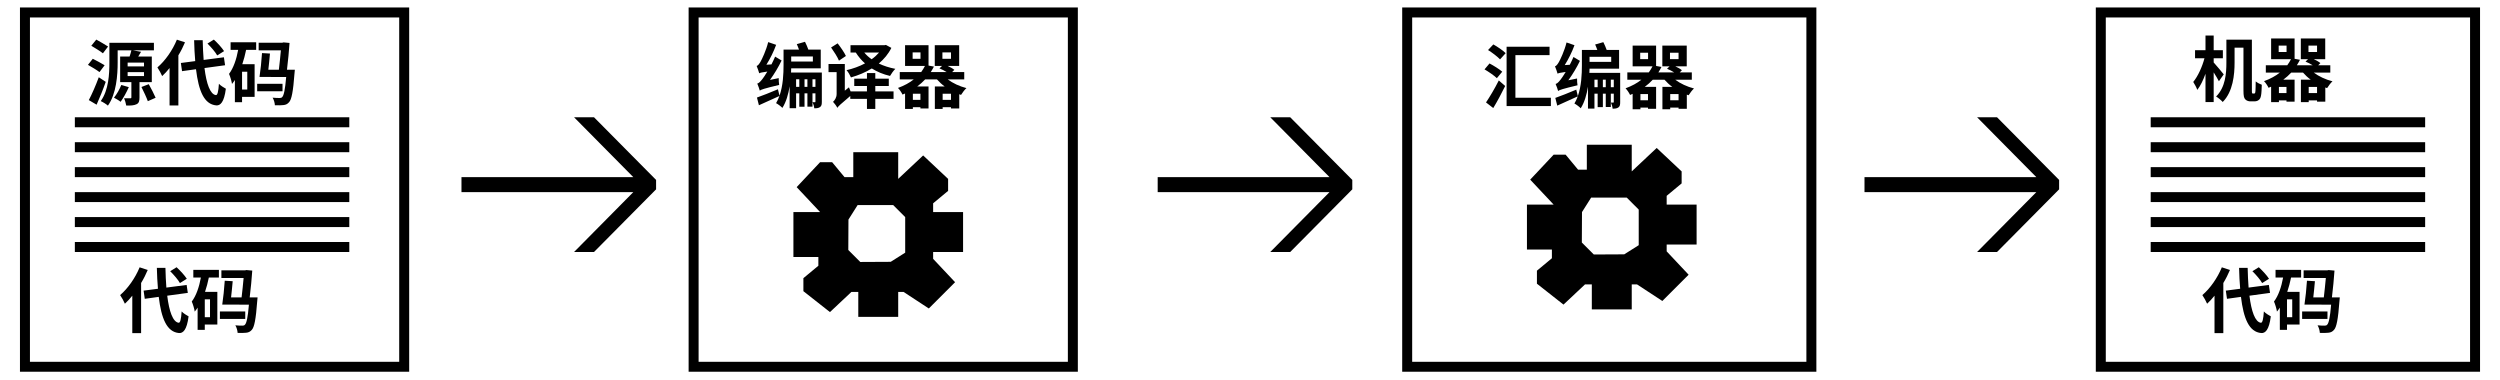
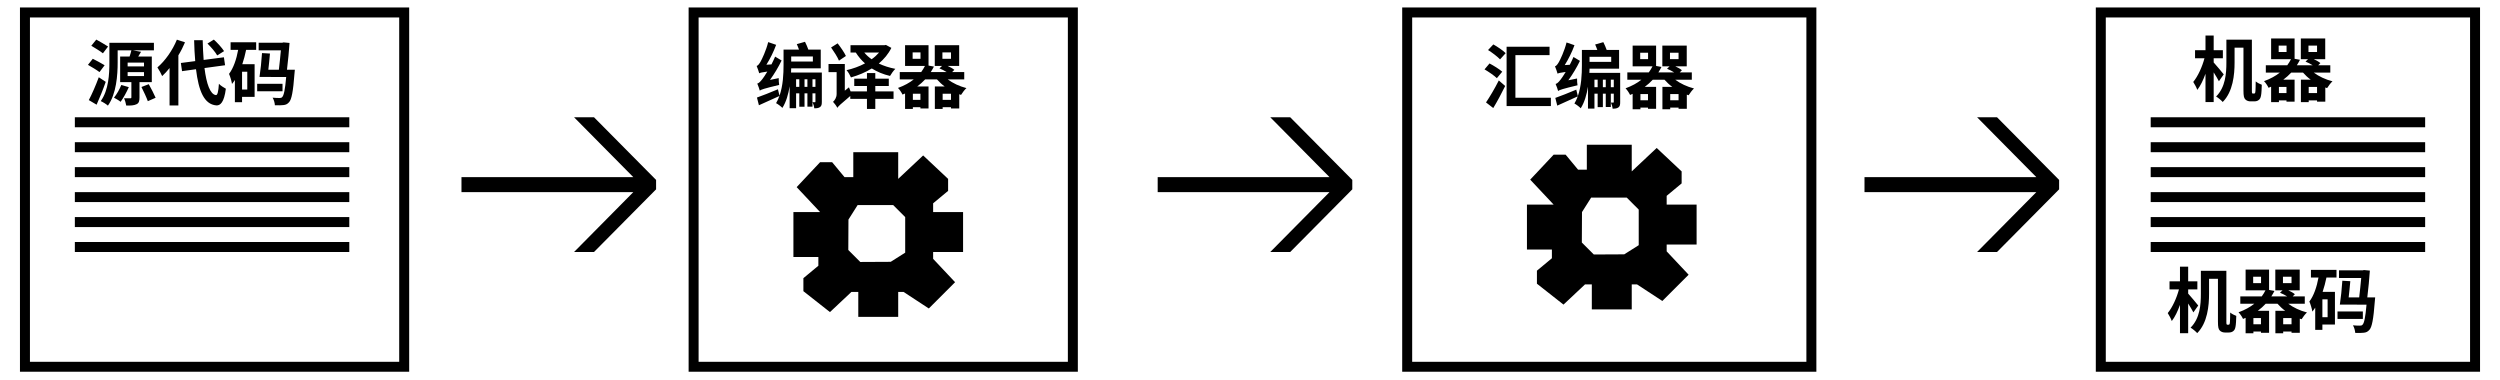
<svg xmlns="http://www.w3.org/2000/svg" version="1.1" id="svg2" width="501" height="76" viewBox="0 0 501 76">
  <defs id="defs6" />
  <path id="path8532-9" d="M 4,1.5 V 74.5 H 82 V 1.5 Z m 134,0 V 74.5 h 78 V 1.5 Z m 143,0 V 74.5 h 83 V 1.5 Z m 139,0 V 74.5 h 77 V 1.5 Z m -414,2 H 80 V 72.5 H 6 Z m 134,0 h 74 V 72.5 h -74 z m 143,0 h 79 V 72.5 h -79 z m 139,0 h 73 V 72.5 H 422 Z M 15,23.5 v 2 h 55 v -2 z m 100.043,0 c 3.958,4 7.917,8 11.875,12 H 92.48 v 3 h 34.438 c -3.958,4 -7.917,8 -11.875,12 h 3.996 c 4.147,-4.185 8.294,-8.37 12.441,-12.555 V 36.053 C 127.334,31.868 123.187,27.684 119.039,23.5 Z m 139.52,0 c 3.958,4 7.917,8 11.875,12 H 232 v 3 h 34.438 c -3.958,4 -7.917,8 -11.875,12 h 3.996 C 262.706,46.315 266.853,42.13 271,37.945 V 36.053 C 266.854,31.868 262.706,27.684 258.559,23.5 Z m 141.646,0 c 3.958,4 7.917,8 11.875,12 h -34.438 v 3 h 34.438 c -3.958,4 -7.917,8 -11.875,12 h 3.996 c 4.147,-4.185 8.294,-8.37 12.441,-12.555 V 36.053 C 408.5,31.868 404.353,27.684 400.205,23.5 Z M 431,23.5 v 2 h 55 v -2 z m -416,5 v 2 h 55 v -2 z m 416,0 v 2 h 55 v -2 z M 318,29 v 5 h -1.756 c -0.83,-1 -1.658,-2 -2.488,-3 h -2.408 c -1.566,1.667 -3.13,3.333 -4.695,5 1.565,1.667 3.13,3.333 4.695,5 H 306 v 9 h 5 v 1.754 l -3,2.49 v 2.609 c 1.775,1.396 3.549,2.793 5.324,4.189 1.435,-1.348 2.87,-2.695 4.305,-4.043 H 319 v 5 h 8 v -5 h 1.07 c 1.688,1.106 3.376,2.212 5.064,3.318 l 5.266,-5.264 C 336.934,53.494 335.467,51.932 334,50.371 V 49 h 6 v -8 h -6 v -1.756 l 3,-2.49 v -2.406 c -1.667,-1.566 -3.333,-3.132 -5,-4.697 -1.667,1.566 -3.333,3.132 -5,4.697 V 29 Z m -147,1.5 v 5 h -1.756 c -0.83,-1 -1.658,-2 -2.488,-3 h -2.408 c -1.566,1.667 -3.13,3.333 -4.695,5 1.565,1.667 3.13,3.333 4.695,5 H 159 v 9 h 5 v 1.754 l -3,2.49 v 2.609 c 1.775,1.396 3.549,2.793 5.324,4.189 1.435,-1.348 2.87,-2.695 4.305,-4.043 H 172 v 5 h 8 v -5 h 1.07 c 1.688,1.106 3.376,2.212 5.064,3.318 l 5.266,-5.264 C 189.934,54.994 188.467,53.432 187,51.871 V 50.5 h 6 v -8 h -6 v -1.756 l 3,-2.49 v -2.406 c -1.667,-1.566 -3.333,-3.132 -5,-4.697 -1.667,1.566 -3.333,3.132 -5,4.697 V 30.5 Z m -156,3 v 2 h 55 v -2 z m 416,0 v 2 h 55 v -2 z m -416,5 v 2 h 55 v -2 z m 416,0 v 2 h 55 v -2 z M 318.865,39.6 H 326 L 328.4,42 v 7.135 c -0.967,0.612 -1.934,1.222 -2.9,1.834 -2.128,0.011 -4.006,0.021 -6.1,0.031 L 317,48.6 317.031,42.5 Z m -147,1.5 H 179 L 181.4,43.5 v 7.135 c -0.967,0.612 -1.934,1.222 -2.9,1.834 -2.128,0.011 -4.006,0.021 -6.1,0.031 L 170,50.1 170.031,44 Z M 15,43.5 v 2 h 55 v -2 z m 416,0 v 2 h 55 v -2 z m -416,5 v 2 h 55 v -2 z m 416,0 v 2 h 55 v -2 z" style="fill:#000000" />
  <text id="text9209" y="19.886" x="43.34" style="font-style:normal;font-variant:normal;font-weight:bold;font-stretch:normal;font-size:14.185px;line-height:125%;font-family:'Noto Sans CJK SC';-inkscape-font-specification:'Noto Sans CJK SC, Bold';font-variant-ligatures:normal;font-variant-caps:normal;font-variant-numeric:normal;font-feature-settings:normal;text-align:center;letter-spacing:0px;word-spacing:0px;writing-mode:lr-tb;text-anchor:middle;display:inline;fill:#000000;fill-opacity:1;stroke:none;stroke-width:1px;stroke-linecap:butt;stroke-linejoin:miter;stroke-opacity:1" xml:space="preserve">
    <tspan style="font-style:normal;font-variant:normal;font-weight:bold;font-stretch:normal;font-size:14.185px;font-family:'Noto Sans CJK SC';-inkscape-font-specification:'Noto Sans CJK SC, Bold';font-variant-ligatures:normal;font-variant-caps:normal;font-variant-numeric:normal;font-feature-settings:normal;text-align:center;writing-mode:lr-tb;text-anchor:middle;stroke-width:1px" y="19.886" x="43.34" id="tspan9207">源代码</tspan>
-   </text>
-   <text id="text9209-0" y="65.509" x="42.965" style="font-style:normal;font-variant:normal;font-weight:bold;font-stretch:normal;font-size:14.185px;line-height:125%;font-family:'Noto Sans CJK SC';-inkscape-font-specification:'Noto Sans CJK SC, Bold';font-variant-ligatures:normal;font-variant-caps:normal;font-variant-numeric:normal;font-feature-settings:normal;text-align:center;letter-spacing:0px;word-spacing:0px;writing-mode:lr-tb;text-anchor:middle;display:inline;fill:#000000;fill-opacity:1;stroke:none;stroke-width:1px;stroke-linecap:butt;stroke-linejoin:miter;stroke-opacity:1" xml:space="preserve">
-     <tspan y="65.509" x="42.965" id="tspan9229">代码</tspan>
  </text>
  <text id="text9209-04" y="20.547" x="177.413" style="font-style:normal;font-variant:normal;font-weight:bold;font-stretch:normal;font-size:14.185px;line-height:125%;font-family:'Noto Sans CJK SC';-inkscape-font-specification:'Noto Sans CJK SC, Bold';font-variant-ligatures:normal;font-variant-caps:normal;font-variant-numeric:normal;font-feature-settings:normal;text-align:center;letter-spacing:0px;word-spacing:0px;writing-mode:lr-tb;text-anchor:middle;display:inline;fill:#000000;fill-opacity:1;stroke:none;stroke-width:1px;stroke-linecap:butt;stroke-linejoin:miter;stroke-opacity:1" xml:space="preserve">
    <tspan y="20.547" x="177.413" id="tspan9239">编译器</tspan>
  </text>
  <text id="text9209-00" y="20.624" x="323.216" style="font-style:normal;font-variant:normal;font-weight:bold;font-stretch:normal;font-size:14.185px;line-height:125%;font-family:'Noto Sans CJK SC';-inkscape-font-specification:'Noto Sans CJK SC, Bold';font-variant-ligatures:normal;font-variant-caps:normal;font-variant-numeric:normal;font-feature-settings:normal;text-align:center;letter-spacing:0px;word-spacing:0px;writing-mode:lr-tb;text-anchor:middle;display:inline;fill:#000000;fill-opacity:1;stroke:none;stroke-width:1px;stroke-linecap:butt;stroke-linejoin:miter;stroke-opacity:1" xml:space="preserve">
    <tspan y="20.624" x="323.216" id="tspan9249">汇编器</tspan>
  </text>
  <text id="text9209-7" y="19.19" x="458.259" style="font-style:normal;font-variant:normal;font-weight:bold;font-stretch:normal;font-size:14.185px;line-height:125%;font-family:'Noto Sans CJK SC';-inkscape-font-specification:'Noto Sans CJK SC, Bold';font-variant-ligatures:normal;font-variant-caps:normal;font-variant-numeric:normal;font-feature-settings:normal;text-align:center;letter-spacing:0px;word-spacing:0px;writing-mode:lr-tb;text-anchor:middle;display:inline;fill:#000000;fill-opacity:1;stroke:none;stroke-width:1px;stroke-linecap:butt;stroke-linejoin:miter;stroke-opacity:1" xml:space="preserve">
    <tspan y="19.19" x="458.259" id="tspan9259">机器</tspan>
  </text>
  <text id="text9209-9" y="65.51" x="460.239" style="font-style:normal;font-variant:normal;font-weight:bold;font-stretch:normal;font-size:14.185px;line-height:125%;font-family:'Noto Sans CJK SC';-inkscape-font-specification:'Noto Sans CJK SC, Bold';font-variant-ligatures:normal;font-variant-caps:normal;font-variant-numeric:normal;font-feature-settings:normal;text-align:center;letter-spacing:0px;word-spacing:0px;writing-mode:lr-tb;text-anchor:middle;display:inline;fill:#000000;fill-opacity:1;stroke:none;stroke-width:1px;stroke-linecap:butt;stroke-linejoin:miter;stroke-opacity:1" xml:space="preserve">
-     <tspan y="65.51" x="460.239" id="tspan9269">代码</tspan>
+     <tspan y="65.51" x="460.239" id="tspan9269">机器码</tspan>
  </text>
</svg>
